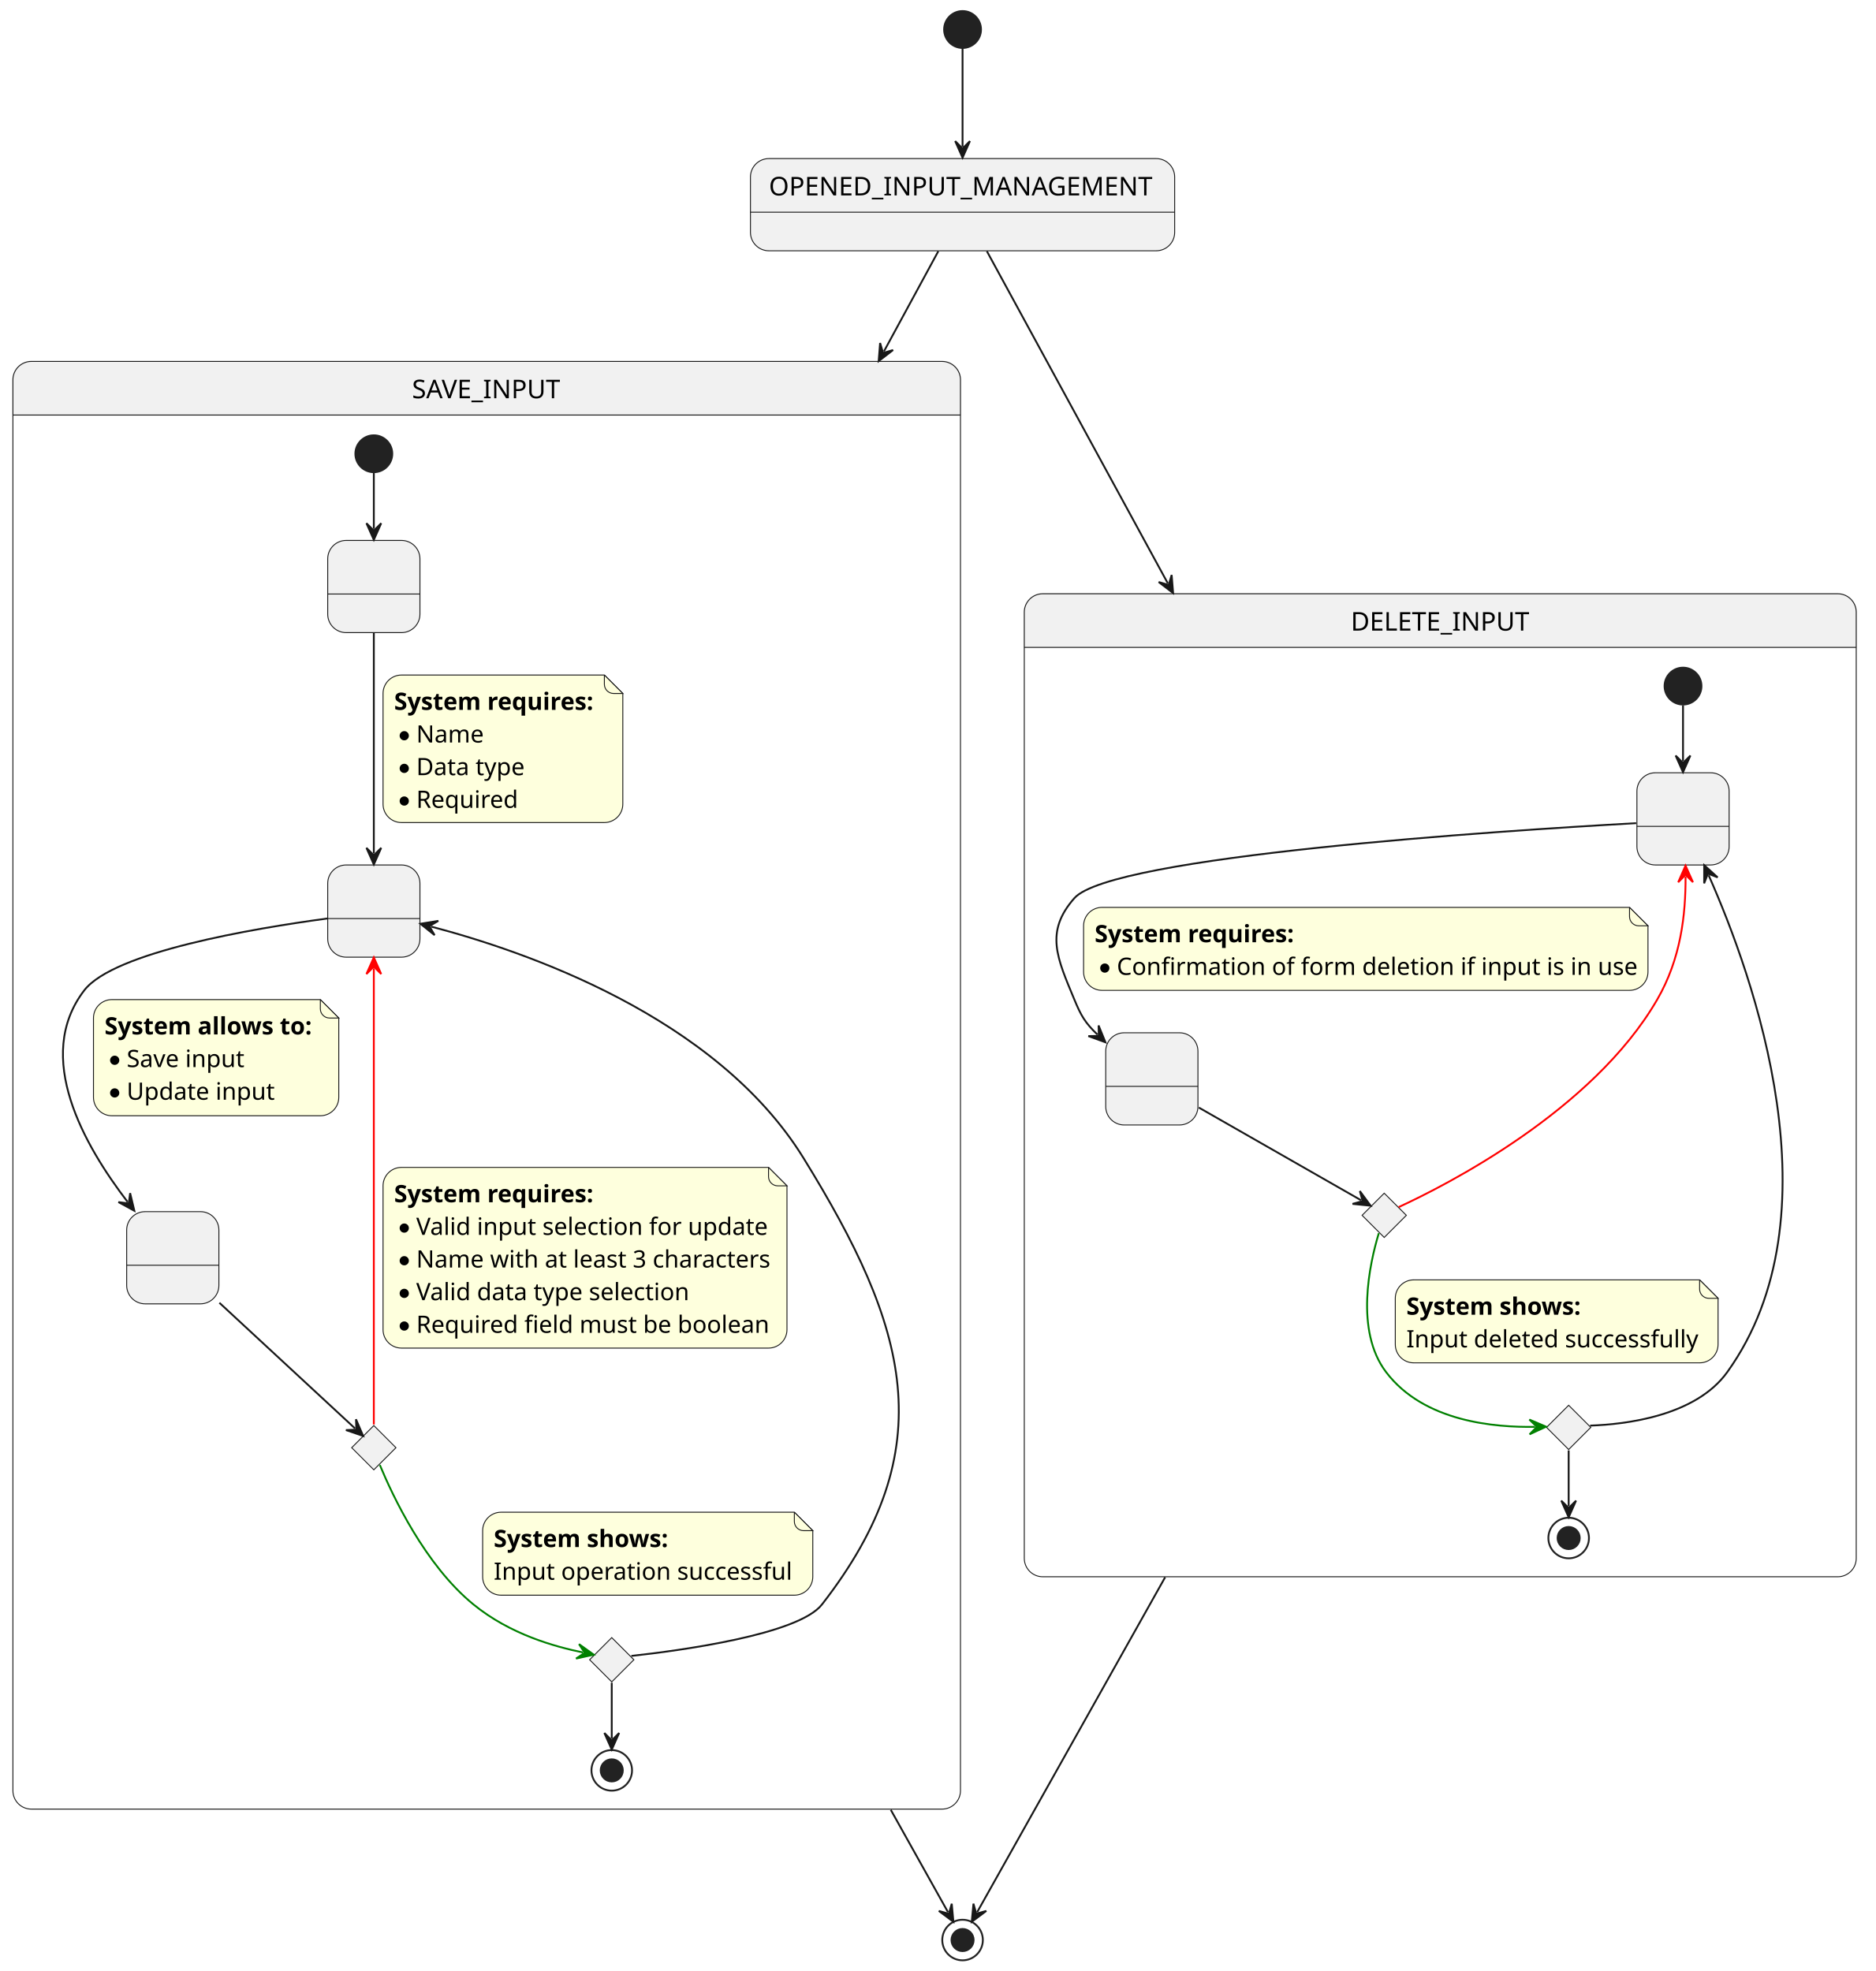
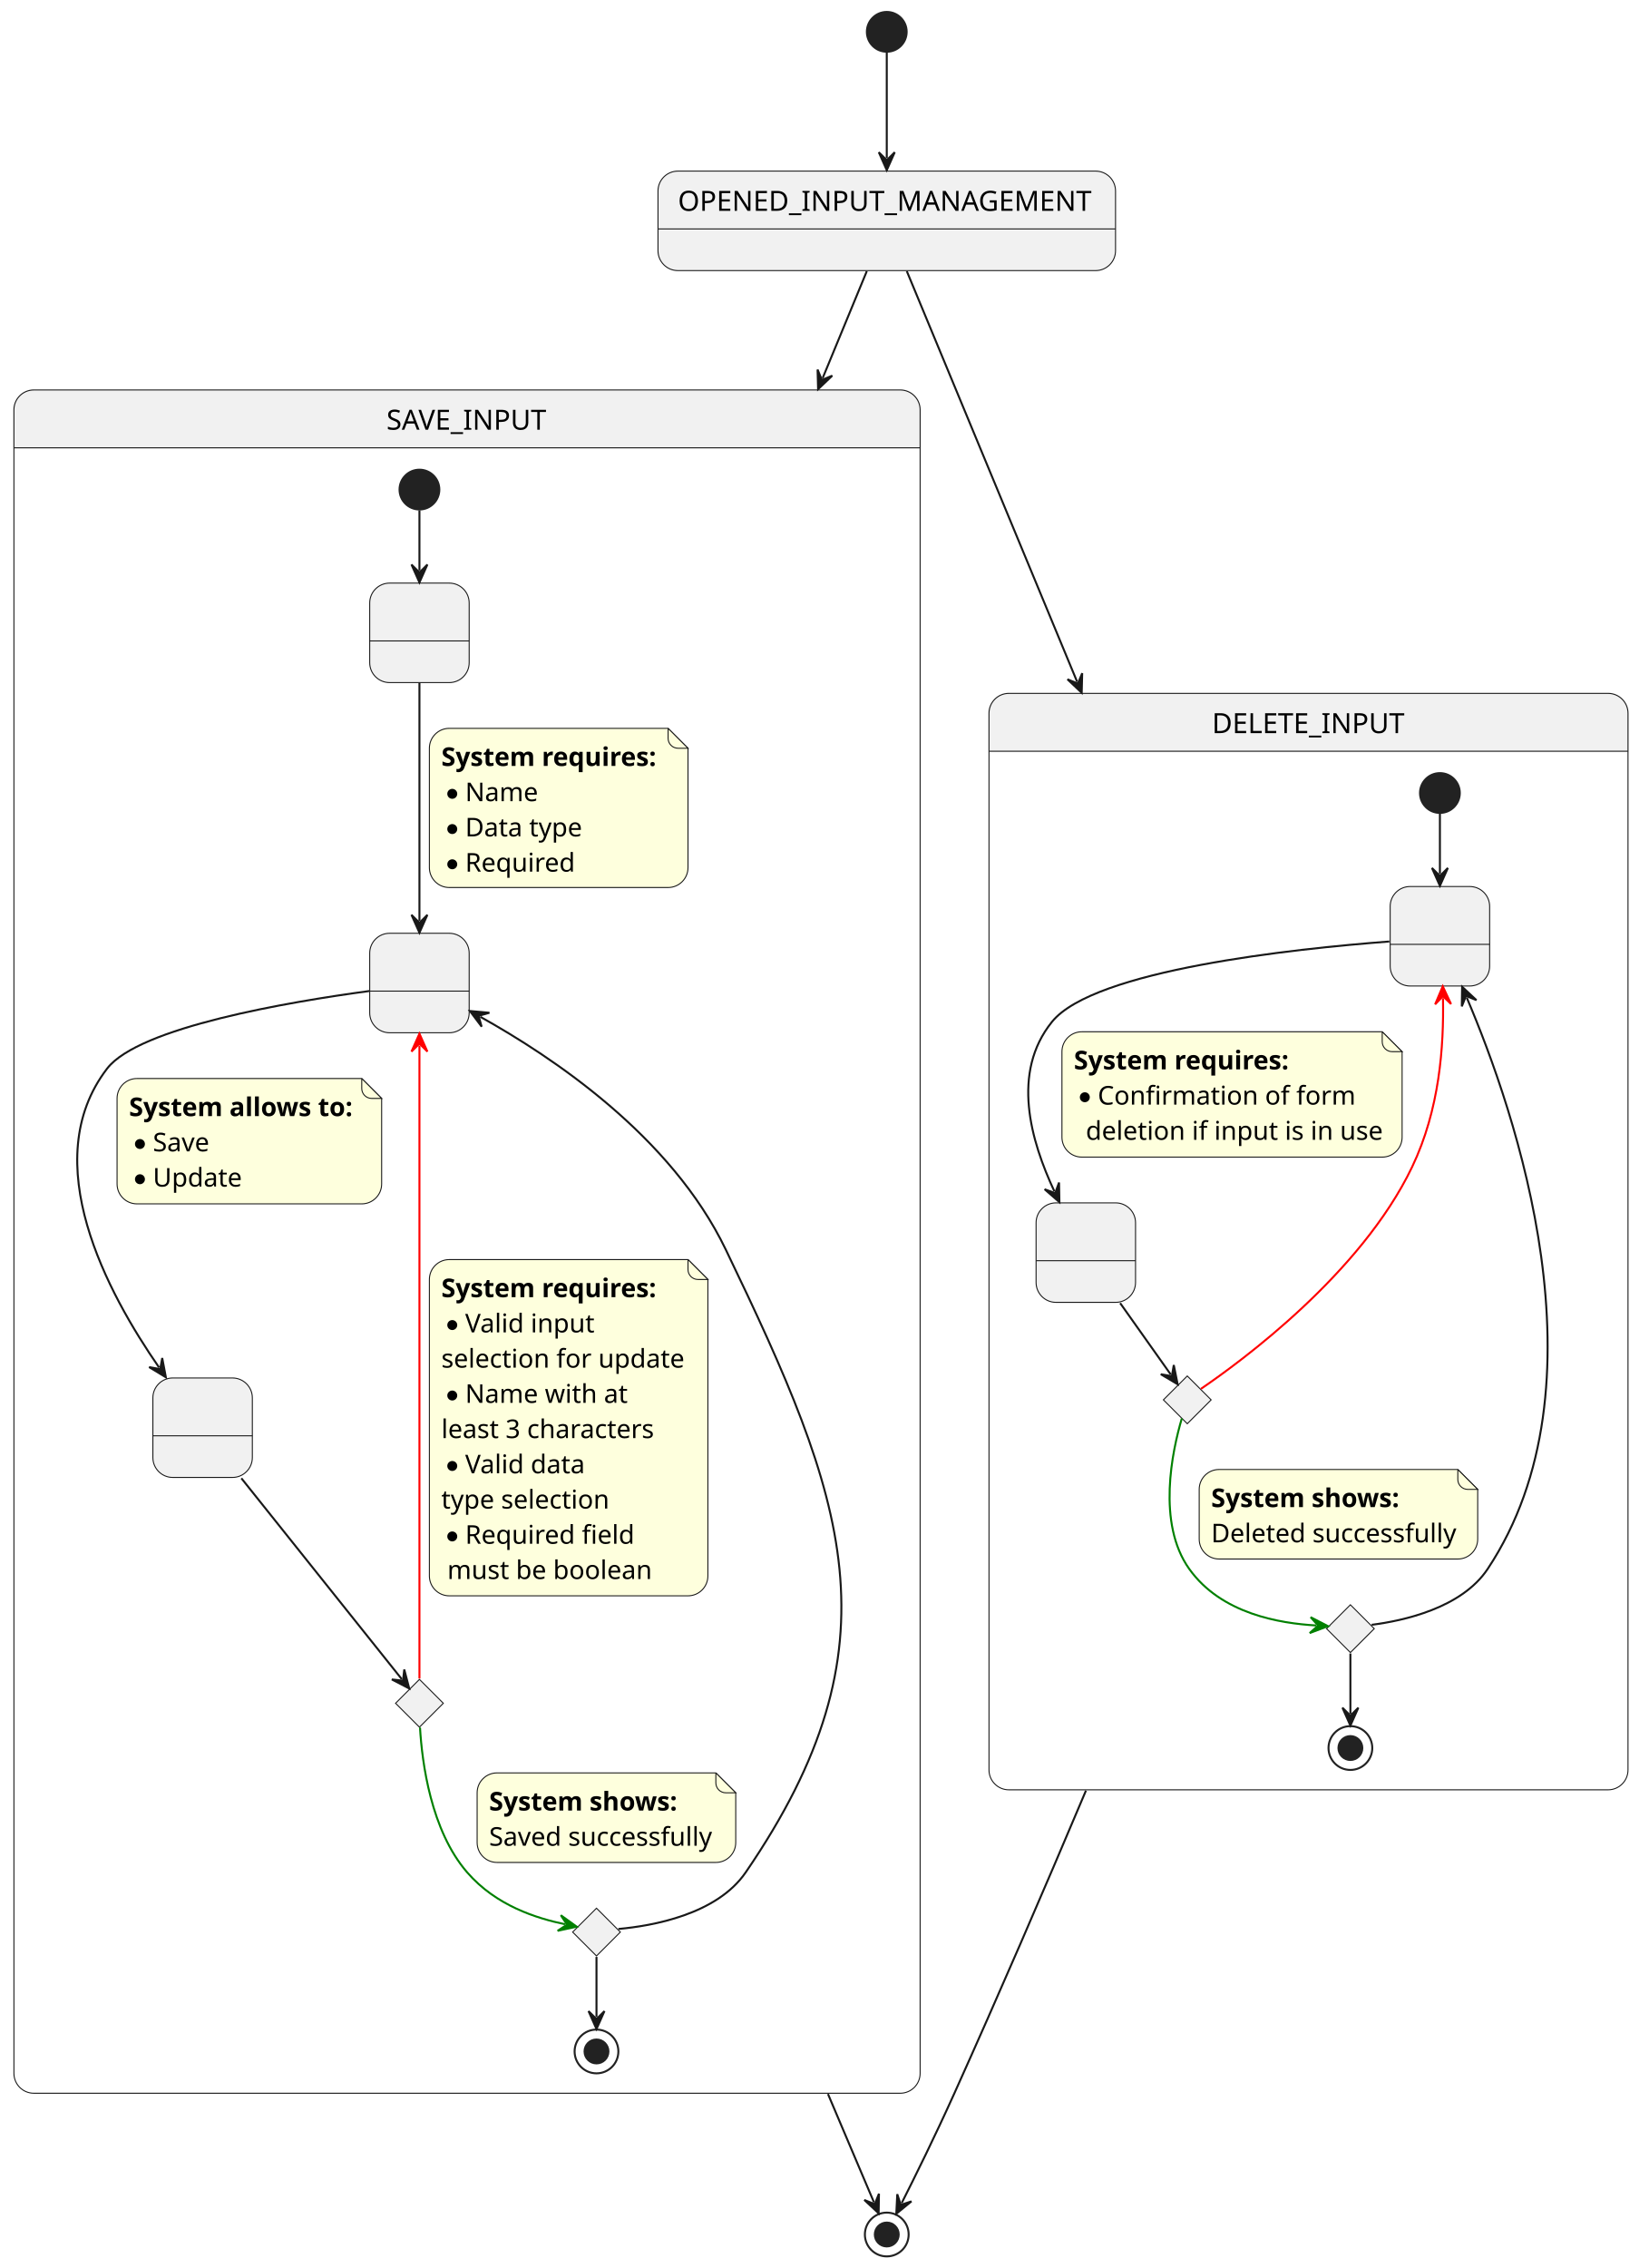
- <svg xmlns="http://www.w3.org/2000/svg" contentStyleType="text/css" height="5567.708px" preserveAspectRatio="none" style="width:5296px;height:5567px;background:#FFFFFF;" version="1.1" viewBox="0 0 5296 5567" width="5296.875px" zoomAndPan="magnify">
+ <svg xmlns="http://www.w3.org/2000/svg" contentStyleType="text/css" height="5937.5px" preserveAspectRatio="none" style="width:4317px;height:5937px;background:#FFFFFF;" version="1.1" viewBox="0 0 4317 5937" width="4317.708px" zoomAndPan="magnify">
  <defs />
  <g>
-     <ellipse cx="2718.125" cy="83.333" fill="#222222" rx="52.083" ry="52.083" style="stroke:#222222;stroke-width:5.208;" />
+     <ellipse cx="2321.719" cy="83.333" fill="#222222" rx="52.083" ry="52.083" style="stroke:#222222;stroke-width:5.208;" />
    <g id="OPENED_INPUT_MANAGEMENT">
-       <rect fill="#F1F1F1" height="260.417" rx="52.083" ry="52.083" style="stroke:#181818;stroke-width:2.604;" width="1197.917" x="2119.167" y="447.917" />
-       <line style="stroke:#181818;stroke-width:2.604;" x1="2119.167" x2="3317.083" y1="599.312" y2="599.312" />
-       <text fill="#000000" font-family="sans-serif" font-size="72.917" lengthAdjust="spacing" textLength="1093.75" x="2171.25" y="551.906">OPENED_INPUT_MANAGEMENT</text>
+       <rect fill="#F1F1F1" height="260.417" rx="52.083" ry="52.083" style="stroke:#181818;stroke-width:2.604;" width="1197.917" x="1722.76" y="447.917" />
+       <line style="stroke:#181818;stroke-width:2.604;" x1="1722.76" x2="2920.677" y1="599.312" y2="599.312" />
+       <text fill="#000000" font-family="sans-serif" font-size="72.917" lengthAdjust="spacing" textLength="1093.75" x="1774.844" y="551.906">OPENED_INPUT_MANAGEMENT</text>
    </g>
-     <path d="M88.542,1020.833 L2660.156,1020.833 A52.083,52.083 0 0 1 2712.24,1072.917 L2712.24,1172.229 L36.458,1172.229 L36.458,1072.917 A52.083,52.083 0 0 1 88.542,1020.833 " fill="#F1F1F1" style="stroke:#F1F1F1;stroke-width:5.208;" />
-     <rect fill="none" height="4088.895" rx="52.083" ry="52.083" style="stroke:#181818;stroke-width:2.604;" width="2675.781" x="36.458" y="1020.833" />
-     <line style="stroke:#181818;stroke-width:2.604;" x1="36.458" x2="2712.24" y1="1172.229" y2="1172.229" />
-     <text fill="#000000" font-family="sans-serif" font-size="72.917" lengthAdjust="spacing" textLength="421.875" x="1163.411" y="1124.823">SAVE_INPUT</text>
+     <path d="M88.542,1020.833 L2356.979,1020.833 A52.083,52.083 0 0 1 2409.062,1072.917 L2409.062,1172.229 L36.458,1172.229 L36.458,1072.917 A52.083,52.083 0 0 1 88.542,1020.833 " fill="#F1F1F1" style="stroke:#F1F1F1;stroke-width:5.208;" />
+     <rect fill="none" height="4458.687" rx="52.083" ry="52.083" style="stroke:#181818;stroke-width:2.604;" width="2372.604" x="36.458" y="1020.833" />
+     <line style="stroke:#181818;stroke-width:2.604;" x1="36.458" x2="2409.062" y1="1172.229" y2="1172.229" />
+     <text fill="#000000" font-family="sans-serif" font-size="72.917" lengthAdjust="spacing" textLength="421.875" x="1011.823" y="1124.823">SAVE_INPUT</text>
    <g id="SAVE_INPUT.IMS1">
-       <rect fill="#F1F1F1" height="260.417" rx="52.083" ry="52.083" style="stroke:#181818;stroke-width:2.604;" width="260.417" x="925.417" y="1526.395" />
-       <line style="stroke:#181818;stroke-width:2.604;" x1="925.417" x2="1185.833" y1="1677.791" y2="1677.791" />
-       <text fill="#000000" font-family="sans-serif" font-size="72.917" lengthAdjust="spacing" textLength="20.833" x="1045.208" y="1630.385"> </text>
+       <rect fill="#F1F1F1" height="260.417" rx="52.083" ry="52.083" style="stroke:#181818;stroke-width:2.604;" width="260.417" x="967.969" y="1526.395" />
+       <line style="stroke:#181818;stroke-width:2.604;" x1="967.969" x2="1228.385" y1="1677.791" y2="1677.791" />
+       <text fill="#000000" font-family="sans-serif" font-size="72.917" lengthAdjust="spacing" textLength="20.833" x="1087.76" y="1630.385"> </text>
    </g>
    <g id="SAVE_INPUT.IMS2">
-       <rect fill="#F1F1F1" height="260.417" rx="52.083" ry="52.083" style="stroke:#181818;stroke-width:2.604;" width="260.417" x="925.417" y="2443.062" />
-       <line style="stroke:#181818;stroke-width:2.604;" x1="925.417" x2="1185.833" y1="2594.457" y2="2594.457" />
-       <text fill="#000000" font-family="sans-serif" font-size="72.917" lengthAdjust="spacing" textLength="20.833" x="1045.208" y="2547.051"> </text>
+       <rect fill="#F1F1F1" height="260.417" rx="52.083" ry="52.083" style="stroke:#181818;stroke-width:2.604;" width="260.417" x="967.969" y="2443.062" />
+       <line style="stroke:#181818;stroke-width:2.604;" x1="967.969" x2="1228.385" y1="2594.457" y2="2594.457" />
+       <text fill="#000000" font-family="sans-serif" font-size="72.917" lengthAdjust="spacing" textLength="20.833" x="1087.76" y="2547.051"> </text>
    </g>
    <g id="SAVE_INPUT.IMS3">
-       <rect fill="#F1F1F1" height="260.417" rx="52.083" ry="52.083" style="stroke:#181818;stroke-width:2.604;" width="260.417" x="357.708" y="3422.229" />
-       <line style="stroke:#181818;stroke-width:2.604;" x1="357.708" x2="618.125" y1="3573.624" y2="3573.624" />
-       <text fill="#000000" font-family="sans-serif" font-size="72.917" lengthAdjust="spacing" textLength="20.833" x="477.5" y="3526.218"> </text>
+       <rect fill="#F1F1F1" height="260.417" rx="52.083" ry="52.083" style="stroke:#181818;stroke-width:2.604;" width="260.417" x="400.26" y="3607.125" />
+       <line style="stroke:#181818;stroke-width:2.604;" x1="400.26" x2="660.677" y1="3758.52" y2="3758.52" />
+       <text fill="#000000" font-family="sans-serif" font-size="72.917" lengthAdjust="spacing" textLength="20.833" x="520.052" y="3711.114"> </text>
    </g>
    <g id="elem_IMC1">
-       <polygon fill="#F1F1F1" points="1727.5,4625.354,1790,4687.854,1727.5,4750.354,1665,4687.854,1727.5,4625.354" style="stroke:#181818;stroke-width:2.604;" />
+       <polygon fill="#F1F1F1" points="1561.719,4995.145,1624.219,5057.645,1561.719,5120.145,1499.219,5057.645,1561.719,4995.145" style="stroke:#181818;stroke-width:2.604;" />
    </g>
    <g id="elem_IMC2">
-       <polygon fill="#F1F1F1" points="1055.625,4026.395,1118.125,4088.895,1055.625,4151.395,993.125,4088.895,1055.625,4026.395" style="stroke:#181818;stroke-width:2.604;" />
+       <polygon fill="#F1F1F1" points="1098.177,4396.187,1160.677,4458.687,1098.177,4521.187,1035.677,4458.687,1098.177,4396.187" style="stroke:#181818;stroke-width:2.604;" />
    </g>
-     <ellipse cx="1055.625" cy="1281.604" fill="#222222" rx="52.083" ry="52.083" style="stroke:#222222;stroke-width:5.208;" />
-     <ellipse cx="1727.5" cy="5000.354" fill="none" rx="57.292" ry="57.292" style="stroke:#222222;stroke-width:5.208;" />
-     <ellipse cx="1727.5" cy="5000.354" fill="#222222" rx="31.25" ry="31.25" style="stroke:#222222;stroke-width:5.208;" />
+     <ellipse cx="1098.177" cy="1281.604" fill="#222222" rx="52.083" ry="52.083" style="stroke:#222222;stroke-width:5.208;" />
+     <ellipse cx="1561.719" cy="5370.145" fill="none" rx="57.292" ry="57.292" style="stroke:#222222;stroke-width:5.208;" />
+     <ellipse cx="1561.719" cy="5370.145" fill="#222222" rx="31.25" ry="31.25" style="stroke:#222222;stroke-width:5.208;" />
    <g id="link_*start*SAVE_INPUT_IMS1">
-       <path d="M1055.625,1335.979 C1055.625,1384.208 1055.625,1428.427 1055.625,1493.479 " fill="none" id="*start*SAVE_INPUT-to-IMS1" style="stroke:#181818;stroke-width:5.208;" />
-       <polygon fill="#181818" points="1055.625,1524.729,1076.458,1477.854,1055.625,1498.687,1034.792,1477.854,1055.625,1524.729" style="stroke:#181818;stroke-width:5.208;" />
+       <path d="M1098.177,1335.979 C1098.177,1384.208 1098.177,1428.427 1098.177,1493.479 " fill="none" id="*start*SAVE_INPUT-to-IMS1" style="stroke:#181818;stroke-width:5.208;" />
+       <polygon fill="#181818" points="1098.177,1524.729,1119.01,1477.854,1098.177,1498.687,1077.344,1477.854,1098.177,1524.729" style="stroke:#181818;stroke-width:5.208;" />
    </g>
    <g id="link_IMS1_IMS2">
-       <path d="M1055.625,1787.802 C1055.625,1960.458 1055.625,2237.541 1055.625,2410.406 " fill="none" id="IMS1-to-IMS2" style="stroke:#181818;stroke-width:5.208;" />
-       <polygon fill="#181818" points="1055.625,2441.656,1076.458,2394.781,1055.625,2415.614,1034.792,2394.781,1055.625,2441.656" style="stroke:#181818;stroke-width:5.208;" />
-       <path d="M1081.667,1958.687 L1081.667,2271.187 A52.083,52.083 0 0 0 1133.75,2323.27 L1706.667,2323.27 A52.083,52.083 0 0 0 1758.75,2271.187 L1758.75,1958.687 L1706.667,1906.604 L1133.75,1906.604 A52.083,52.083 0 0 0 1081.667,1958.687 " fill="#FEFFDD" style="stroke:#181818;stroke-width:2.604;" />
-       <path d="M1706.667,1906.604 L1706.667,1932.645 A26.042,26.042 0 0 0 1732.708,1958.687 L1758.75,1958.687 L1706.667,1906.604 " fill="#FEFFDD" style="stroke:#181818;stroke-width:2.604;" />
-       <text fill="#000000" font-family="sans-serif" font-size="67.708" font-weight="bold" lengthAdjust="spacing" textLength="567.708" x="1112.917" y="2005.026">System requires:</text>
-       <ellipse cx="1141.562" cy="2078.021" fill="#000000" rx="13.021" ry="13.021" style="stroke:#000000;stroke-width:0.0;" />
-       <text fill="#000000" font-family="sans-serif" font-size="67.708" lengthAdjust="spacing" textLength="187.5" x="1175.417" y="2097.244">Name</text>
-       <ellipse cx="1141.562" cy="2170.239" fill="#000000" rx="13.021" ry="13.021" style="stroke:#000000;stroke-width:0.0;" />
-       <text fill="#000000" font-family="sans-serif" font-size="67.708" lengthAdjust="spacing" textLength="302.083" x="1175.417" y="2189.463">Data type</text>
-       <ellipse cx="1141.562" cy="2262.458" fill="#000000" rx="13.021" ry="13.021" style="stroke:#000000;stroke-width:0.0;" />
-       <text fill="#000000" font-family="sans-serif" font-size="67.708" lengthAdjust="spacing" textLength="281.25" x="1175.417" y="2281.682">Required</text>
+       <path d="M1098.177,1787.802 C1098.177,1960.458 1098.177,2237.541 1098.177,2410.406 " fill="none" id="IMS1-to-IMS2" style="stroke:#181818;stroke-width:5.208;" />
+       <polygon fill="#181818" points="1098.177,2441.656,1119.01,2394.781,1098.177,2415.614,1077.344,2394.781,1098.177,2441.656" style="stroke:#181818;stroke-width:5.208;" />
+       <path d="M1124.219,1958.687 L1124.219,2271.187 A52.083,52.083 0 0 0 1176.302,2323.27 L1749.219,2323.27 A52.083,52.083 0 0 0 1801.302,2271.187 L1801.302,1958.687 L1749.219,1906.604 L1176.302,1906.604 A52.083,52.083 0 0 0 1124.219,1958.687 " fill="#FEFFDD" style="stroke:#181818;stroke-width:2.604;" />
+       <path d="M1749.219,1906.604 L1749.219,1932.645 A26.042,26.042 0 0 0 1775.26,1958.687 L1801.302,1958.687 L1749.219,1906.604 " fill="#FEFFDD" style="stroke:#181818;stroke-width:2.604;" />
+       <text fill="#000000" font-family="sans-serif" font-size="67.708" font-weight="bold" lengthAdjust="spacing" textLength="567.708" x="1155.469" y="2005.026">System requires:</text>
+       <ellipse cx="1184.115" cy="2078.021" fill="#000000" rx="13.021" ry="13.021" style="stroke:#000000;stroke-width:0.0;" />
+       <text fill="#000000" font-family="sans-serif" font-size="67.708" lengthAdjust="spacing" textLength="187.5" x="1217.969" y="2097.244">Name</text>
+       <ellipse cx="1184.115" cy="2170.239" fill="#000000" rx="13.021" ry="13.021" style="stroke:#000000;stroke-width:0.0;" />
+       <text fill="#000000" font-family="sans-serif" font-size="67.708" lengthAdjust="spacing" textLength="302.083" x="1217.969" y="2189.463">Data type</text>
+       <ellipse cx="1184.115" cy="2262.458" fill="#000000" rx="13.021" ry="13.021" style="stroke:#000000;stroke-width:0.0;" />
+       <text fill="#000000" font-family="sans-serif" font-size="67.708" lengthAdjust="spacing" textLength="281.25" x="1217.969" y="2281.682">Required</text>
    </g>
    <g id="link_IMS2_IMS3">
-       <path d="M924.323,2594.26 C715.104,2622.489 321.146,2688.843 237.917,2797.229 C93.75,2985.041 238.356,3235.43 360.44,3395.013 " fill="none" id="IMS2-to-IMS3" style="stroke:#181818;stroke-width:5.208;" />
-       <polygon fill="#181818" points="379.427,3419.833,367.492,3369.945,363.604,3399.15,334.399,3395.261,379.427,3419.833" style="stroke:#181818;stroke-width:5.208;" />
-       <path d="M263.958,2875.354 L263.958,3099.312 A52.083,52.083 0 0 0 316.042,3151.395 L904.583,3151.395 A52.083,52.083 0 0 0 956.667,3099.312 L956.667,2875.354 L904.583,2823.27 L316.042,2823.27 A52.083,52.083 0 0 0 263.958,2875.354 " fill="#FEFFDD" style="stroke:#181818;stroke-width:2.604;" />
-       <path d="M904.583,2823.27 L904.583,2849.312 A26.042,26.042 0 0 0 930.625,2875.354 L956.667,2875.354 L904.583,2823.27 " fill="#FEFFDD" style="stroke:#181818;stroke-width:2.604;" />
-       <text fill="#000000" font-family="sans-serif" font-size="67.708" font-weight="bold" lengthAdjust="spacing" textLength="583.333" x="295.208" y="2921.692">System allows to:</text>
-       <ellipse cx="323.854" cy="2994.687" fill="#000000" rx="13.021" ry="13.021" style="stroke:#000000;stroke-width:0.0;" />
-       <text fill="#000000" font-family="sans-serif" font-size="67.708" lengthAdjust="spacing" textLength="328.125" x="357.708" y="3013.911">Save input</text>
-       <ellipse cx="323.854" cy="3086.906" fill="#000000" rx="13.021" ry="13.021" style="stroke:#000000;stroke-width:0.0;" />
-       <text fill="#000000" font-family="sans-serif" font-size="67.708" lengthAdjust="spacing" textLength="416.667" x="357.708" y="3106.13">Update input</text>
+       <path d="M966.823,2594.26 C757.604,2622.489 363.698,2688.843 280.469,2797.229 C93.75,3040.458 282.515,3386.334 416.473,3579.667 " fill="none" id="IMS2-to-IMS3" style="stroke:#181818;stroke-width:5.208;" />
+       <polygon fill="#181818" points="434.271,3605.354,424.698,3554.959,419.439,3583.948,390.45,3578.689,434.271,3605.354" style="stroke:#181818;stroke-width:5.208;" />
+       <path d="M306.51,2875.354 L306.51,3099.312 A52.083,52.083 0 0 0 358.594,3151.395 L947.135,3151.395 A52.083,52.083 0 0 0 999.219,3099.312 L999.219,2875.354 L947.135,2823.27 L358.594,2823.27 A52.083,52.083 0 0 0 306.51,2875.354 " fill="#FEFFDD" style="stroke:#181818;stroke-width:2.604;" />
+       <path d="M947.135,2823.27 L947.135,2849.312 A26.042,26.042 0 0 0 973.177,2875.354 L999.219,2875.354 L947.135,2823.27 " fill="#FEFFDD" style="stroke:#181818;stroke-width:2.604;" />
+       <text fill="#000000" font-family="sans-serif" font-size="67.708" font-weight="bold" lengthAdjust="spacing" textLength="583.333" x="337.76" y="2921.692">System allows to:</text>
+       <ellipse cx="366.406" cy="2994.687" fill="#000000" rx="13.021" ry="13.021" style="stroke:#000000;stroke-width:0.0;" />
+       <text fill="#000000" font-family="sans-serif" font-size="67.708" lengthAdjust="spacing" textLength="145.833" x="400.26" y="3013.911">Save</text>
+       <ellipse cx="366.406" cy="3086.906" fill="#000000" rx="13.021" ry="13.021" style="stroke:#000000;stroke-width:0.0;" />
+       <text fill="#000000" font-family="sans-serif" font-size="67.708" lengthAdjust="spacing" textLength="234.375" x="400.26" y="3106.13">Update</text>
    </g>
    <g id="link_IMS3_IMC2">
-       <path d="M619.583,3679.677 C753.229,3803.479 927.869,3965.249 1002.556,4034.52 " fill="none" id="IMS3-to-IMC2" style="stroke:#181818;stroke-width:5.208;" />
-       <polygon fill="#181818" points="1025.469,4055.77,1005.267,4008.62,1006.375,4038.062,976.933,4039.169,1025.469,4055.77" style="stroke:#181818;stroke-width:5.208;" />
+       <path d="M631.927,3869.625 C765.885,4037.385 974.296,4298.387 1051.9,4395.522 " fill="none" id="IMS3-to-IMC2" style="stroke:#181818;stroke-width:5.208;" />
+       <polygon fill="#181818" points="1071.406,4419.937,1058.424,4370.311,1055.151,4399.591,1025.871,4396.319,1071.406,4419.937" style="stroke:#181818;stroke-width:5.208;" />
    </g>
    <g id="link_IMC2_IMC1">
-       <path d="M1072.656,4137.854 C1108.646,4224.729 1200.417,4420.302 1336.875,4531.604 C1440.521,4616.187 1566.37,4650.883 1646.161,4667.289 " fill="none" id="IMC2-to-IMC1" style="stroke:#008000;stroke-width:5.208;" />
-       <polygon fill="#008000" points="1676.771,4673.583,1635.052,4643.736,1651.263,4668.338,1626.66,4684.549,1676.771,4673.583" style="stroke:#008000;stroke-width:5.208;" />
-       <path d="M1362.917,4323.27 L1362.917,4453.479 A52.083,52.083 0 0 0 1415,4505.562 L2243.125,4505.562 A52.083,52.083 0 0 0 2295.208,4453.479 L2295.208,4323.27 L2243.125,4271.187 L1415,4271.187 A52.083,52.083 0 0 0 1362.917,4323.27 " fill="#FEFFDD" style="stroke:#181818;stroke-width:2.604;" />
-       <path d="M2243.125,4271.187 L2243.125,4297.229 A26.042,26.042 0 0 0 2269.167,4323.27 L2295.208,4323.27 L2243.125,4271.187 " fill="#FEFFDD" style="stroke:#181818;stroke-width:2.604;" />
-       <text fill="#000000" font-family="sans-serif" font-size="67.708" font-weight="bold" lengthAdjust="spacing" textLength="489.583" x="1394.167" y="4369.609">System shows:</text>
-       <text fill="#000000" font-family="sans-serif" font-size="67.708" lengthAdjust="spacing" textLength="822.917" x="1394.167" y="4461.828">Input operation successful</text>
+       <path d="M1099.635,4522.177 C1105,4613.635 1127.917,4791.604 1223.177,4901.395 C1299.062,4988.895 1405.034,5021.626 1479.409,5037.147 " fill="none" id="IMC2-to-IMC1" style="stroke:#008000;stroke-width:5.208;" />
+       <polygon fill="#008000" points="1510,5043.531,1468.369,5013.561,1484.507,5038.211,1459.858,5054.349,1510,5043.531" style="stroke:#008000;stroke-width:5.208;" />
+       <path d="M1249.219,4693.062 L1249.219,4823.27 A52.083,52.083 0 0 0 1301.302,4875.354 L1874.219,4875.354 A52.083,52.083 0 0 0 1926.302,4823.27 L1926.302,4693.062 L1874.219,4640.979 L1301.302,4640.979 A52.083,52.083 0 0 0 1249.219,4693.062 " fill="#FEFFDD" style="stroke:#181818;stroke-width:2.604;" />
+       <path d="M1874.219,4640.979 L1874.219,4667.02 A26.042,26.042 0 0 0 1900.26,4693.062 L1926.302,4693.062 L1874.219,4640.979 " fill="#FEFFDD" style="stroke:#181818;stroke-width:2.604;" />
+       <text fill="#000000" font-family="sans-serif" font-size="67.708" font-weight="bold" lengthAdjust="spacing" textLength="489.583" x="1280.469" y="4739.401">System shows:</text>
+       <text fill="#000000" font-family="sans-serif" font-size="67.708" lengthAdjust="spacing" textLength="567.708" x="1280.469" y="4831.619">Saved successfully</text>
    </g>
    <g id="link_IMC2_IMS2">
-       <path d="M1055.625,4023.427 C1055.625,3799.625 1055.625,3044.26 1055.625,2735.458 " fill="none" id="IMC2-to-IMS2" style="stroke:#FF0000;stroke-width:5.208;" />
-       <polygon fill="#FF0000" points="1055.625,2704.208,1034.792,2751.083,1055.625,2730.25,1076.458,2751.083,1055.625,2704.208" style="stroke:#FF0000;stroke-width:5.208;" />
-       <path d="M1081.667,3349.312 L1081.667,3755.562 A52.083,52.083 0 0 0 1133.75,3807.645 L2170.208,3807.645 A52.083,52.083 0 0 0 2222.292,3755.562 L2222.292,3349.312 L2170.208,3297.229 L1133.75,3297.229 A52.083,52.083 0 0 0 1081.667,3349.312 " fill="#FEFFDD" style="stroke:#181818;stroke-width:2.604;" />
-       <path d="M2170.208,3297.229 L2170.208,3323.27 A26.042,26.042 0 0 0 2196.25,3349.312 L2222.292,3349.312 L2170.208,3297.229 " fill="#FEFFDD" style="stroke:#181818;stroke-width:2.604;" />
-       <text fill="#000000" font-family="sans-serif" font-size="67.708" font-weight="bold" lengthAdjust="spacing" textLength="567.708" x="1112.917" y="3395.651">System requires:</text>
-       <ellipse cx="1141.562" cy="3468.646" fill="#000000" rx="13.021" ry="13.021" style="stroke:#000000;stroke-width:0.0;" />
-       <text fill="#000000" font-family="sans-serif" font-size="67.708" lengthAdjust="spacing" textLength="968.75" x="1175.417" y="3487.869">Valid input selection for update</text>
-       <ellipse cx="1141.562" cy="3560.864" fill="#000000" rx="13.021" ry="13.021" style="stroke:#000000;stroke-width:0.0;" />
-       <text fill="#000000" font-family="sans-serif" font-size="67.708" lengthAdjust="spacing" textLength="968.75" x="1175.417" y="3580.088">Name with at least 3 characters</text>
-       <ellipse cx="1141.562" cy="3653.083" fill="#000000" rx="13.021" ry="13.021" style="stroke:#000000;stroke-width:0.0;" />
-       <text fill="#000000" font-family="sans-serif" font-size="67.708" lengthAdjust="spacing" textLength="755.208" x="1175.417" y="3672.307">Valid data type selection</text>
-       <ellipse cx="1141.562" cy="3745.302" fill="#000000" rx="13.021" ry="13.021" style="stroke:#000000;stroke-width:0.0;" />
-       <text fill="#000000" font-family="sans-serif" font-size="67.708" lengthAdjust="spacing" textLength="968.75" x="1175.417" y="3764.526">Required field must be boolean</text>
+       <path d="M1098.177,4393.948 C1098.177,4131.448 1098.177,3105.562 1098.177,2737.125 " fill="none" id="IMC2-to-IMS2" style="stroke:#FF0000;stroke-width:5.208;" />
+       <polygon fill="#FF0000" points="1098.177,2705.875,1077.344,2752.75,1098.177,2731.916,1119.01,2752.75,1098.177,2705.875" style="stroke:#FF0000;stroke-width:5.208;" />
+       <path d="M1124.219,3349.312 L1124.219,4125.354 A52.083,52.083 0 0 0 1176.302,4177.437 L1801.302,4177.437 A52.083,52.083 0 0 0 1853.385,4125.354 L1853.385,3349.312 L1801.302,3297.229 L1176.302,3297.229 A52.083,52.083 0 0 0 1124.219,3349.312 " fill="#FEFFDD" style="stroke:#181818;stroke-width:2.604;" />
+       <path d="M1801.302,3297.229 L1801.302,3323.27 A26.042,26.042 0 0 0 1827.344,3349.312 L1853.385,3349.312 L1801.302,3297.229 " fill="#FEFFDD" style="stroke:#181818;stroke-width:2.604;" />
+       <text fill="#000000" font-family="sans-serif" font-size="67.708" font-weight="bold" lengthAdjust="spacing" textLength="567.708" x="1155.469" y="3395.651">System requires:</text>
+       <ellipse cx="1184.115" cy="3468.646" fill="#000000" rx="13.021" ry="13.021" style="stroke:#000000;stroke-width:0.0;" />
+       <text fill="#000000" font-family="sans-serif" font-size="67.708" lengthAdjust="spacing" textLength="333.333" x="1217.969" y="3487.869">Valid input</text>
+       <text fill="#000000" font-family="sans-serif" font-size="67.708" lengthAdjust="spacing" textLength="619.792" x="1155.469" y="3580.088">selection for update</text>
+       <ellipse cx="1184.115" cy="3653.083" fill="#000000" rx="13.021" ry="13.021" style="stroke:#000000;stroke-width:0.0;" />
+       <text fill="#000000" font-family="sans-serif" font-size="67.708" lengthAdjust="spacing" textLength="416.667" x="1217.969" y="3672.307">Name with at</text>
+       <text fill="#000000" font-family="sans-serif" font-size="67.708" lengthAdjust="spacing" textLength="536.458" x="1155.469" y="3764.526">least 3 characters</text>
+       <ellipse cx="1184.115" cy="3837.521" fill="#000000" rx="13.021" ry="13.021" style="stroke:#000000;stroke-width:0.0;" />
+       <text fill="#000000" font-family="sans-serif" font-size="67.708" lengthAdjust="spacing" textLength="307.292" x="1217.969" y="3856.745">Valid data</text>
+       <text fill="#000000" font-family="sans-serif" font-size="67.708" lengthAdjust="spacing" textLength="432.292" x="1155.469" y="3948.964">type selection</text>
+       <ellipse cx="1184.115" cy="4021.959" fill="#000000" rx="13.021" ry="13.021" style="stroke:#000000;stroke-width:0.0;" />
+       <text fill="#000000" font-family="sans-serif" font-size="67.708" lengthAdjust="spacing" textLength="427.083" x="1217.969" y="4041.182">Required field</text>
+       <text fill="#000000" font-family="sans-serif" font-size="67.708" lengthAdjust="spacing" textLength="526.042" x="1171.094" y="4133.401">must be boolean</text>
    </g>
    <g id="link_IMC1_IMS2">
-       <path d="M1782.812,4677.073 C1917.135,4662.333 2254.635,4617.281 2321.25,4531.604 C2665.365,4089 2563.542,3748.375 2269.167,3271.187 C2020.781,2868.583 1476.889,2685.332 1217.41,2617.103 " fill="none" id="IMC1-to-IMS2" style="stroke:#181818;stroke-width:5.208;" />
-       <polygon fill="#181818" points="1187.188,2609.156,1227.224,2641.225,1212.373,2615.778,1237.819,2600.928,1187.188,2609.156" style="stroke:#181818;stroke-width:5.208;" />
+       <path d="M1619.062,5049.52 C1707.969,5041.5 1876.667,5011.76 1952.344,4901.395 C2362.188,4303.479 2214.635,3924.364 1900.26,3271.187 C1756.615,2972.75 1445.724,2766.784 1257.546,2661.732 " fill="none" id="IMC1-to-IMS2" style="stroke:#181818;stroke-width:5.208;" />
+       <polygon fill="#181818" points="1230.26,2646.5,1261.034,2687.539,1252.999,2659.193,1281.345,2651.158,1230.26,2646.5" style="stroke:#181818;stroke-width:5.208;" />
    </g>
    <g id="link_IMC1_*end*SAVE_INPUT">
-       <path d="M1727.5,4752.75 C1727.5,4807.75 1727.5,4857.437 1727.5,4910.406 " fill="none" id="IMC1-to-*end*SAVE_INPUT" style="stroke:#181818;stroke-width:5.208;" />
-       <polygon fill="#181818" points="1727.5,4941.656,1748.333,4894.781,1727.5,4915.614,1706.667,4894.781,1727.5,4941.656" style="stroke:#181818;stroke-width:5.208;" />
+       <path d="M1561.719,5122.541 C1561.719,5177.541 1561.719,5227.229 1561.719,5280.198 " fill="none" id="IMC1-to-*end*SAVE_INPUT" style="stroke:#181818;stroke-width:5.208;" />
+       <polygon fill="#181818" points="1561.719,5311.448,1582.552,5264.573,1561.719,5285.406,1540.885,5264.573,1561.719,5311.448" style="stroke:#181818;stroke-width:5.208;" />
    </g>
-     <path d="M2944.531,1677.083 L5189.635,1677.083 A52.083,52.083 0 0 1 5241.719,1729.167 L5241.719,1828.479 L2892.448,1828.479 L2892.448,1729.167 A52.083,52.083 0 0 1 2944.531,1677.083 " fill="#F1F1F1" style="stroke:#F1F1F1;stroke-width:5.208;" />
-     <rect fill="none" height="2776.395" rx="52.083" ry="52.083" style="stroke:#181818;stroke-width:2.604;" width="2349.271" x="2892.448" y="1677.083" />
-     <line style="stroke:#181818;stroke-width:2.604;" x1="2892.448" x2="5241.719" y1="1828.479" y2="1828.479" />
-     <text fill="#000000" font-family="sans-serif" font-size="72.917" lengthAdjust="spacing" textLength="505.208" x="3814.479" y="1781.073">DELETE_INPUT</text>
+     <path d="M2641.458,1815.104 L4210.312,1815.104 A52.083,52.083 0 0 1 4262.396,1867.188 L4262.396,1966.5 L2589.375,1966.5 L2589.375,1867.188 A52.083,52.083 0 0 1 2641.458,1815.104 " fill="#F1F1F1" style="stroke:#F1F1F1;stroke-width:5.208;" />
+     <rect fill="none" height="2870.145" rx="52.083" ry="52.083" style="stroke:#181818;stroke-width:2.604;" width="1673.021" x="2589.375" y="1815.104" />
+     <line style="stroke:#181818;stroke-width:2.604;" x1="2589.375" x2="4262.396" y1="1966.5" y2="1966.5" />
+     <text fill="#000000" font-family="sans-serif" font-size="72.917" lengthAdjust="spacing" textLength="505.208" x="3173.281" y="1919.093">DELETE_INPUT</text>
    <g id="DELETE_INPUT.DIM1">
-       <rect fill="#F1F1F1" height="260.417" rx="52.083" ry="52.083" style="stroke:#181818;stroke-width:2.604;" width="260.417" x="4622.396" y="2182.645" />
-       <line style="stroke:#181818;stroke-width:2.604;" x1="4622.396" x2="4882.812" y1="2334.041" y2="2334.041" />
-       <text fill="#000000" font-family="sans-serif" font-size="72.917" lengthAdjust="spacing" textLength="20.833" x="4742.188" y="2286.635"> </text>
+       <rect fill="#F1F1F1" height="260.417" rx="52.083" ry="52.083" style="stroke:#181818;stroke-width:2.604;" width="260.417" x="3639.74" y="2320.666" />
+       <line style="stroke:#181818;stroke-width:2.604;" x1="3639.74" x2="3900.156" y1="2472.062" y2="2472.062" />
+       <text fill="#000000" font-family="sans-serif" font-size="72.917" lengthAdjust="spacing" textLength="20.833" x="3759.531" y="2424.655"> </text>
    </g>
    <g id="DELETE_INPUT.DIM2">
-       <rect fill="#F1F1F1" height="260.417" rx="52.083" ry="52.083" style="stroke:#181818;stroke-width:2.604;" width="260.417" x="3122.396" y="2917.02" />
-       <line style="stroke:#181818;stroke-width:2.604;" x1="3122.396" x2="3382.812" y1="3068.416" y2="3068.416" />
-       <text fill="#000000" font-family="sans-serif" font-size="72.917" lengthAdjust="spacing" textLength="20.833" x="3242.188" y="3021.01"> </text>
+       <rect fill="#F1F1F1" height="260.417" rx="52.083" ry="52.083" style="stroke:#181818;stroke-width:2.604;" width="260.417" x="2712.656" y="3148.791" />
+       <line style="stroke:#181818;stroke-width:2.604;" x1="2712.656" x2="2973.073" y1="3300.187" y2="3300.187" />
+       <text fill="#000000" font-family="sans-serif" font-size="72.917" lengthAdjust="spacing" textLength="20.833" x="2832.448" y="3252.78"> </text>
    </g>
    <g id="elem_DMC1">
-       <polygon fill="#F1F1F1" points="4429.688,3969.104,4492.188,4031.604,4429.688,4094.104,4367.188,4031.604,4429.688,3969.104" style="stroke:#181818;stroke-width:2.604;" />
+       <polygon fill="#F1F1F1" points="3535.573,4200.875,3598.073,4263.375,3535.573,4325.875,3473.073,4263.375,3535.573,4200.875" style="stroke:#181818;stroke-width:2.604;" />
    </g>
    <g id="elem_DMC2">
-       <polygon fill="#F1F1F1" points="3908.854,3370.145,3971.354,3432.645,3908.854,3495.145,3846.354,3432.645,3908.854,3370.145" style="stroke:#181818;stroke-width:2.604;" />
+       <polygon fill="#F1F1F1" points="3108.49,3601.916,3170.99,3664.416,3108.49,3726.916,3045.99,3664.416,3108.49,3601.916" style="stroke:#181818;stroke-width:2.604;" />
    </g>
-     <ellipse cx="4752.604" cy="1937.854" fill="#222222" rx="52.083" ry="52.083" style="stroke:#222222;stroke-width:5.208;" />
-     <ellipse cx="4429.688" cy="4344.104" fill="none" rx="57.292" ry="57.292" style="stroke:#222222;stroke-width:5.208;" />
-     <ellipse cx="4429.688" cy="4344.104" fill="#222222" rx="31.25" ry="31.25" style="stroke:#222222;stroke-width:5.208;" />
+     <ellipse cx="3769.948" cy="2075.875" fill="#222222" rx="52.083" ry="52.083" style="stroke:#222222;stroke-width:5.208;" />
+     <ellipse cx="3535.573" cy="4575.875" fill="none" rx="57.292" ry="57.292" style="stroke:#222222;stroke-width:5.208;" />
+     <ellipse cx="3535.573" cy="4575.875" fill="#222222" rx="31.25" ry="31.25" style="stroke:#222222;stroke-width:5.208;" />
    <g id="link_*start*DELETE_INPUT_DIM1">
-       <path d="M4752.604,1992.229 C4752.604,2040.458 4752.604,2084.677 4752.604,2149.729 " fill="none" id="*start*DELETE_INPUT-to-DIM1" style="stroke:#181818;stroke-width:5.208;" />
-       <polygon fill="#181818" points="4752.604,2180.979,4773.438,2134.104,4752.604,2154.937,4731.771,2134.104,4752.604,2180.979" style="stroke:#181818;stroke-width:5.208;" />
+       <path d="M3769.948,2130.25 C3769.948,2178.479 3769.948,2222.698 3769.948,2287.75 " fill="none" id="*start*DELETE_INPUT-to-DIM1" style="stroke:#181818;stroke-width:5.208;" />
+       <polygon fill="#181818" points="3769.948,2319,3790.781,2272.125,3769.948,2292.958,3749.115,2272.125,3769.948,2319" style="stroke:#181818;stroke-width:5.208;" />
    </g>
    <g id="link_DIM1_DIM2">
-       <path d="M4620.312,2324.989 C4235.729,2346.5 3138.594,2417.906 3033.854,2536.812 C2949.74,2632.333 2985.156,2705.666 3033.854,2823.27 C3052.76,2868.895 3063.845,2888.312 3099.106,2922.27 " fill="none" id="DIM1-to-DIM2" style="stroke:#181818;stroke-width:5.208;" />
-       <polygon fill="#181818" points="3121.615,2943.948,3102.303,2896.425,3102.857,2925.883,3073.4,2926.437,3121.615,2943.948" style="stroke:#181818;stroke-width:5.208;" />
-       <path d="M3059.896,2614.937 L3059.896,2745.145 A52.083,52.083 0 0 0 3111.979,2797.229 L4601.562,2797.229 A52.083,52.083 0 0 0 4653.646,2745.145 L4653.646,2614.937 L4601.562,2562.854 L3111.979,2562.854 A52.083,52.083 0 0 0 3059.896,2614.937 " fill="#FEFFDD" style="stroke:#181818;stroke-width:2.604;" />
-       <path d="M4601.562,2562.854 L4601.562,2588.895 A26.042,26.042 0 0 0 4627.604,2614.937 L4653.646,2614.937 L4601.562,2562.854 " fill="#FEFFDD" style="stroke:#181818;stroke-width:2.604;" />
-       <text fill="#000000" font-family="sans-serif" font-size="67.708" font-weight="bold" lengthAdjust="spacing" textLength="567.708" x="3091.146" y="2661.276">System requires:</text>
-       <ellipse cx="3119.792" cy="2734.271" fill="#000000" rx="13.021" ry="13.021" style="stroke:#000000;stroke-width:0.0;" />
-       <text fill="#000000" font-family="sans-serif" font-size="67.708" lengthAdjust="spacing" textLength="1421.875" x="3153.646" y="2753.494">Confirmation of form deletion if input is in use</text>
+       <path d="M3637.5,2464.573 C3388.125,2483.583 2863.958,2539.052 2754.323,2674.833 C2646.667,2808.114 2698.771,2986.199 2760.49,3118.543 " fill="none" id="DIM1-to-DIM2" style="stroke:#181818;stroke-width:5.208;" />
+       <polygon fill="#181818" points="2773.698,3146.864,2772.767,3095.577,2762.691,3123.263,2735.005,3113.187,2773.698,3146.864" style="stroke:#181818;stroke-width:5.208;" />
+       <path d="M2780.365,2752.958 L2780.365,2976.916 A52.083,52.083 0 0 0 2832.448,3029 L3618.906,3029 A52.083,52.083 0 0 0 3670.99,2976.916 L3670.99,2752.958 L3618.906,2700.875 L2832.448,2700.875 A52.083,52.083 0 0 0 2780.365,2752.958 " fill="#FEFFDD" style="stroke:#181818;stroke-width:2.604;" />
+       <path d="M3618.906,2700.875 L3618.906,2726.916 A26.042,26.042 0 0 0 3644.948,2752.958 L3670.99,2752.958 L3618.906,2700.875 " fill="#FEFFDD" style="stroke:#181818;stroke-width:2.604;" />
+       <text fill="#000000" font-family="sans-serif" font-size="67.708" font-weight="bold" lengthAdjust="spacing" textLength="567.708" x="2811.615" y="2799.296">System requires:</text>
+       <ellipse cx="2840.26" cy="2872.291" fill="#000000" rx="13.021" ry="13.021" style="stroke:#000000;stroke-width:0.0;" />
+       <text fill="#000000" font-family="sans-serif" font-size="67.708" lengthAdjust="spacing" textLength="656.25" x="2874.115" y="2891.515">Confirmation of form</text>
+       <text fill="#000000" font-family="sans-serif" font-size="67.708" lengthAdjust="spacing" textLength="750" x="2842.865" y="2983.734">deletion if input is in use</text>
    </g>
    <g id="link_DIM2_DMC2">
-       <path d="M3385.417,3128.323 C3537.5,3215.198 3750.365,3336.886 3843.281,3389.959 " fill="none" id="DIM2-to-DMC2" style="stroke:#181818;stroke-width:5.208;" />
-       <polygon fill="#181818" points="3870.417,3405.458,3840.046,3364.119,3847.804,3392.542,3819.381,3400.299,3870.417,3405.458" style="stroke:#181818;stroke-width:5.208;" />
+       <path d="M2932.812,3411.187 C2985.781,3485.979 3030.891,3549.648 3065.214,3598.085 " fill="none" id="DIM2-to-DMC2" style="stroke:#181818;stroke-width:5.208;" />
+       <polygon fill="#181818" points="3083.281,3623.583,3073.178,3573.291,3068.225,3602.335,3039.182,3597.382,3083.281,3623.583" style="stroke:#181818;stroke-width:5.208;" />
    </g>
    <g id="link_DMC2_DMC1">
-       <path d="M3893.542,3483.062 C3867.5,3569.208 3825.469,3758.531 3914.062,3875.354 C4021.146,4016.552 4222.087,4031.82 4334.639,4030.102 " fill="none" id="DMC2-to-DMC1" style="stroke:#008000;stroke-width:5.208;" />
-       <polygon fill="#008000" points="4365.885,4029.625,4318.698,4009.509,4339.847,4030.022,4319.334,4051.171,4365.885,4029.625" style="stroke:#008000;stroke-width:5.208;" />
-       <path d="M3940.104,3667.02 L3940.104,3797.229 A52.083,52.083 0 0 0 3992.188,3849.312 L4799.479,3849.312 A52.083,52.083 0 0 0 4851.562,3797.229 L4851.562,3667.02 L4799.479,3614.937 L3992.188,3614.937 A52.083,52.083 0 0 0 3940.104,3667.02 " fill="#FEFFDD" style="stroke:#181818;stroke-width:2.604;" />
-       <path d="M4799.479,3614.937 L4799.479,3640.979 A26.042,26.042 0 0 0 4825.521,3667.02 L4851.562,3667.02 L4799.479,3614.937 " fill="#FEFFDD" style="stroke:#181818;stroke-width:2.604;" />
-       <text fill="#000000" font-family="sans-serif" font-size="67.708" font-weight="bold" lengthAdjust="spacing" textLength="489.583" x="3971.354" y="3713.359">System shows:</text>
-       <text fill="#000000" font-family="sans-serif" font-size="67.708" lengthAdjust="spacing" textLength="802.083" x="3971.354" y="3805.578">Input deleted successfully</text>
+       <path d="M3094.219,3713.062 C3069.271,3797.75 3028.125,3987.125 3113.698,4107.125 C3197.708,4224.937 3351.148,4249.455 3445.835,4255.028 " fill="none" id="DMC2-to-DMC1" style="stroke:#008000;stroke-width:5.208;" />
+       <polygon fill="#008000" points="3477.031,4256.864,3431.461,4233.313,3451.035,4255.334,3429.013,4274.907,3477.031,4256.864" style="stroke:#008000;stroke-width:5.208;" />
+       <path d="M3139.74,3898.791 L3139.74,4029 A52.083,52.083 0 0 0 3191.823,4081.083 L3816.823,4081.083 A52.083,52.083 0 0 0 3868.906,4029 L3868.906,3898.791 L3816.823,3846.708 L3191.823,3846.708 A52.083,52.083 0 0 0 3139.74,3898.791 " fill="#FEFFDD" style="stroke:#181818;stroke-width:2.604;" />
+       <path d="M3816.823,3846.708 L3816.823,3872.75 A26.042,26.042 0 0 0 3842.865,3898.791 L3868.906,3898.791 L3816.823,3846.708 " fill="#FEFFDD" style="stroke:#181818;stroke-width:2.604;" />
+       <text fill="#000000" font-family="sans-serif" font-size="67.708" font-weight="bold" lengthAdjust="spacing" textLength="489.583" x="3170.99" y="3945.13">System shows:</text>
+       <text fill="#000000" font-family="sans-serif" font-size="67.708" lengthAdjust="spacing" textLength="619.792" x="3170.99" y="4037.349">Deleted successfully</text>
    </g>
    <g id="link_DMC2_DIM1">
-       <path d="M3949.583,3409.416 C4081.25,3348.791 4497.396,3138.218 4679.688,2823.27 C4746.719,2707.437 4760.158,2583.739 4759.793,2476.135 " fill="none" id="DMC2-to-DIM1" style="stroke:#FF0000;stroke-width:5.208;" />
-       <polygon fill="#FF0000" points="4759.688,2444.885,4739.013,2491.83,4759.776,2470.927,4780.68,2491.689,4759.688,2444.885" style="stroke:#FF0000;stroke-width:5.208;" />
+       <path d="M3144.271,3635.614 C3250.26,3563.427 3563.542,3333.687 3697.031,3055.041 C3769.427,2903.895 3780.386,2738.942 3777.99,2613.056 " fill="none" id="DMC2-to-DIM1" style="stroke:#FF0000;stroke-width:5.208;" />
+       <polygon fill="#FF0000" points="3777.396,2581.812,3757.458,2629.075,3777.891,2607.849,3799.117,2628.282,3777.396,2581.812" style="stroke:#FF0000;stroke-width:5.208;" />
    </g>
    <g id="link_DMC1_DIM1">
-       <path d="M4490.26,4026.552 C4590.365,4023.166 4788.125,3999.989 4877.604,3875.354 C5194.844,3433.635 4951.135,2757.16 4825.042,2472.212 " fill="none" id="DMC1-to-DIM1" style="stroke:#181818;stroke-width:5.208;" />
-       <polygon fill="#181818" points="4812.396,2443.635,4812.313,2494.931,4822.934,2467.449,4850.416,2478.07,4812.396,2443.635" style="stroke:#181818;stroke-width:5.208;" />
+       <path d="M3591.198,4253.323 C3673.906,4242.802 3826.771,4209.729 3894.948,4107.125 C4215.521,3624.677 3966.25,2907.597 3840.365,2611.867 " fill="none" id="DMC1-to-DIM1" style="stroke:#181818;stroke-width:5.208;" />
+       <polygon fill="#181818" points="3828.125,2583.114,3827.316,2634.404,3838.325,2607.075,3865.653,2618.084,3828.125,2583.114" style="stroke:#181818;stroke-width:5.208;" />
    </g>
    <g id="link_DMC1_*end*DELETE_INPUT">
-       <path d="M4429.688,4096.5 C4429.688,4151.5 4429.688,4201.187 4429.688,4254.156 " fill="none" id="DMC1-to-*end*DELETE_INPUT" style="stroke:#181818;stroke-width:5.208;" />
-       <polygon fill="#181818" points="4429.688,4285.406,4450.521,4238.531,4429.688,4259.364,4408.854,4238.531,4429.688,4285.406" style="stroke:#181818;stroke-width:5.208;" />
+       <path d="M3535.573,4328.27 C3535.573,4383.27 3535.573,4432.958 3535.573,4485.927 " fill="none" id="DMC1-to-*end*DELETE_INPUT" style="stroke:#181818;stroke-width:5.208;" />
+       <polygon fill="#181818" points="3535.573,4517.177,3556.406,4470.302,3535.573,4491.135,3514.74,4470.302,3535.573,4517.177" style="stroke:#181818;stroke-width:5.208;" />
    </g>
-     <ellipse cx="2718.125" cy="5479.531" fill="none" rx="57.292" ry="57.292" style="stroke:#222222;stroke-width:5.208;" />
-     <ellipse cx="2718.125" cy="5479.531" fill="#222222" rx="31.25" ry="31.25" style="stroke:#222222;stroke-width:5.208;" />
+     <ellipse cx="2321.719" cy="5849.323" fill="none" rx="57.292" ry="57.292" style="stroke:#222222;stroke-width:5.208;" />
+     <ellipse cx="2321.719" cy="5849.323" fill="#222222" rx="31.25" ry="31.25" style="stroke:#222222;stroke-width:5.208;" />
    <g id="link_*start*_OPENED_INPUT_MANAGEMENT">
-       <path d="M2718.125,136.771 C2718.125,208.073 2718.125,312.865 2718.125,414.167 " fill="none" id="*start*-to-OPENED_INPUT_MANAGEMENT" style="stroke:#181818;stroke-width:5.208;" />
-       <polygon fill="#181818" points="2718.125,445.417,2738.958,398.542,2718.125,419.375,2697.292,398.542,2718.125,445.417" style="stroke:#181818;stroke-width:5.208;" />
+       <path d="M2321.719,136.771 C2321.719,208.073 2321.719,312.865 2321.719,414.167 " fill="none" id="*start*-to-OPENED_INPUT_MANAGEMENT" style="stroke:#181818;stroke-width:5.208;" />
+       <polygon fill="#181818" points="2321.719,445.417,2342.552,398.542,2321.719,419.375,2300.885,398.542,2321.719,445.417" style="stroke:#181818;stroke-width:5.208;" />
    </g>
    <g id="link_OPENED_INPUT_MANAGEMENT_SAVE_INPUT">
-       <path d="M2649.635,709.583 C2608.177,785.99 2564.954,865.605 2496.152,992.428 " fill="none" id="OPENED_INPUT_MANAGEMENT-to-SAVE_INPUT" style="stroke:#181818;stroke-width:5.208;" />
-       <polygon fill="#181818" points="2481.25,1019.896,2521.915,988.628,2493.668,997.006,2485.29,968.759,2481.25,1019.896" style="stroke:#181818;stroke-width:5.208;" />
+       <path d="M2269.427,709.948 C2238.125,785.885 2206.094,863.355 2153.854,989.866 " fill="none" id="OPENED_INPUT_MANAGEMENT-to-SAVE_INPUT" style="stroke:#181818;stroke-width:5.208;" />
+       <polygon fill="#181818" points="2141.927,1018.75,2179.074,983.375,2151.866,994.68,2140.561,967.472,2141.927,1018.75" style="stroke:#181818;stroke-width:5.208;" />
    </g>
    <g id="link_OPENED_INPUT_MANAGEMENT_DELETE_INPUT">
-       <path d="M2786.823,709.583 C2889.948,898.854 3080.782,1249.275 3297.761,1647.661 " fill="none" id="OPENED_INPUT_MANAGEMENT-to-DELETE_INPUT" style="stroke:#181818;stroke-width:5.208;" />
-       <polygon fill="#181818" points="3312.708,1675.104,3308.584,1623.974,3300.253,1652.235,3271.992,1643.903,3312.708,1675.104" style="stroke:#181818;stroke-width:5.208;" />
+       <path d="M2374.219,709.948 C2460.938,918.854 2631.254,1329.469 2820.108,1784.677 " fill="none" id="OPENED_INPUT_MANAGEMENT-to-DELETE_INPUT" style="stroke:#181818;stroke-width:5.208;" />
+       <polygon fill="#181818" points="2832.083,1813.542,2833.364,1762.262,2822.104,1789.488,2794.878,1778.228,2832.083,1813.542" style="stroke:#181818;stroke-width:5.208;" />
    </g>
    <g id="link_SAVE_INPUT_*end*">
-       <path d="M2515.469,5111.823 C2596.406,5256.667 2643.989,5341.67 2677.01,5400.837 " fill="none" id="SAVE_INPUT-to-*end*" style="stroke:#181818;stroke-width:5.208;" />
-       <polygon fill="#181818" points="2692.24,5428.125,2687.588,5377.04,2679.548,5405.385,2651.204,5397.346,2692.24,5428.125" style="stroke:#181818;stroke-width:5.208;" />
+       <path d="M2167.76,5481.458 C2228.125,5623.646 2262.729,5705.144 2288.197,5765.092 " fill="none" id="SAVE_INPUT-to-*end*" style="stroke:#181818;stroke-width:5.208;" />
+       <polygon fill="#181818" points="2300.417,5793.854,2301.262,5742.565,2290.234,5769.886,2262.913,5758.858,2300.417,5793.854" style="stroke:#181818;stroke-width:5.208;" />
    </g>
    <g id="link_DELETE_INPUT_*end*">
-       <path d="M3290.156,4454.896 C3045.365,4891.146 2834.306,5267.28 2759.41,5400.718 " fill="none" id="DELETE_INPUT-to-*end*" style="stroke:#181818;stroke-width:5.208;" />
-       <polygon fill="#181818" points="2744.115,5427.969,2785.225,5397.289,2756.861,5405.26,2748.89,5376.895,2744.115,5427.969" style="stroke:#181818;stroke-width:5.208;" />
+       <path d="M2843.177,4687.396 C2731.51,4951.927 2613.542,5224.948 2498.802,5479.531 C2447.344,5593.698 2395.907,5697.468 2360.751,5767.104 " fill="none" id="DELETE_INPUT-to-*end*" style="stroke:#181818;stroke-width:5.208;" />
+       <polygon fill="#181818" points="2346.667,5795,2386.39,5762.545,2358.403,5771.753,2349.195,5743.766,2346.667,5795" style="stroke:#181818;stroke-width:5.208;" />
    </g>
  </g>
</svg>
